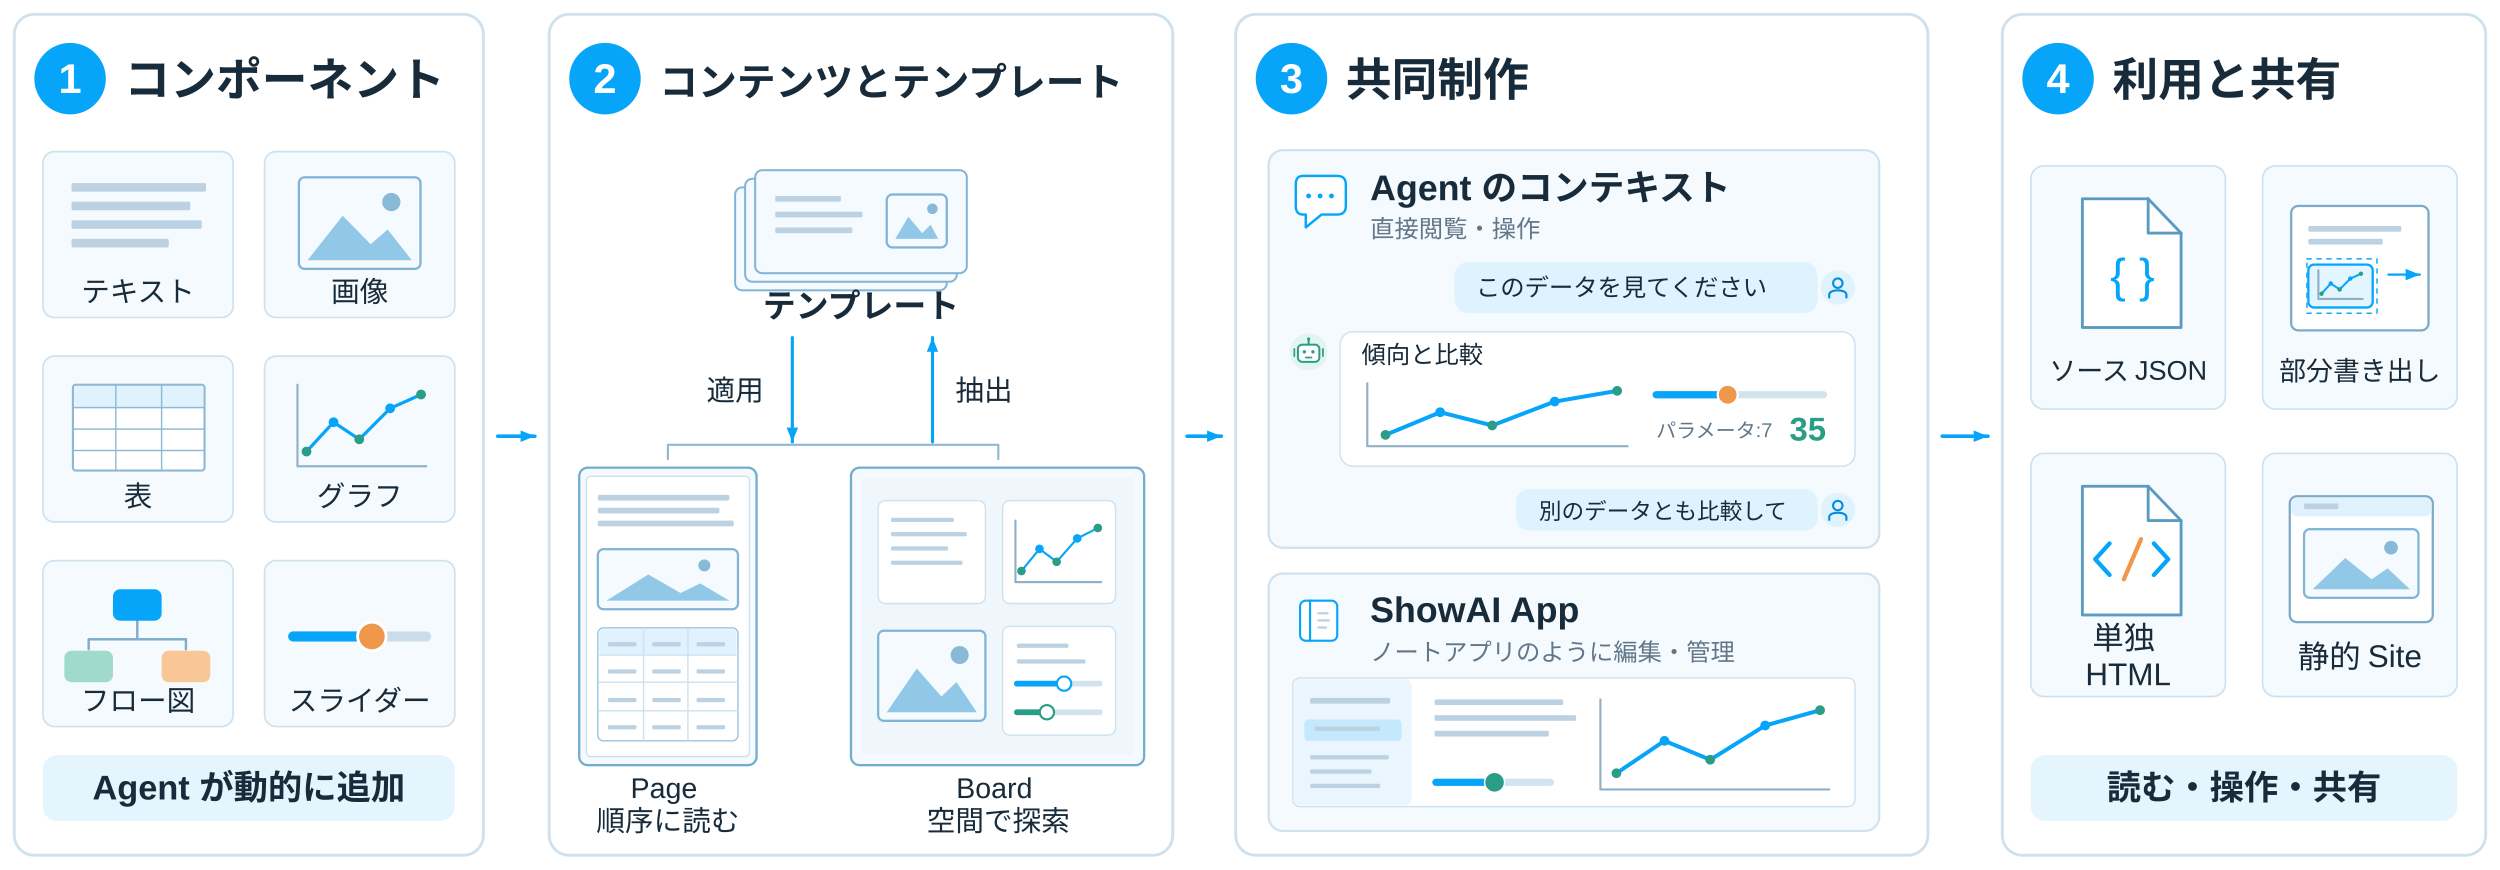
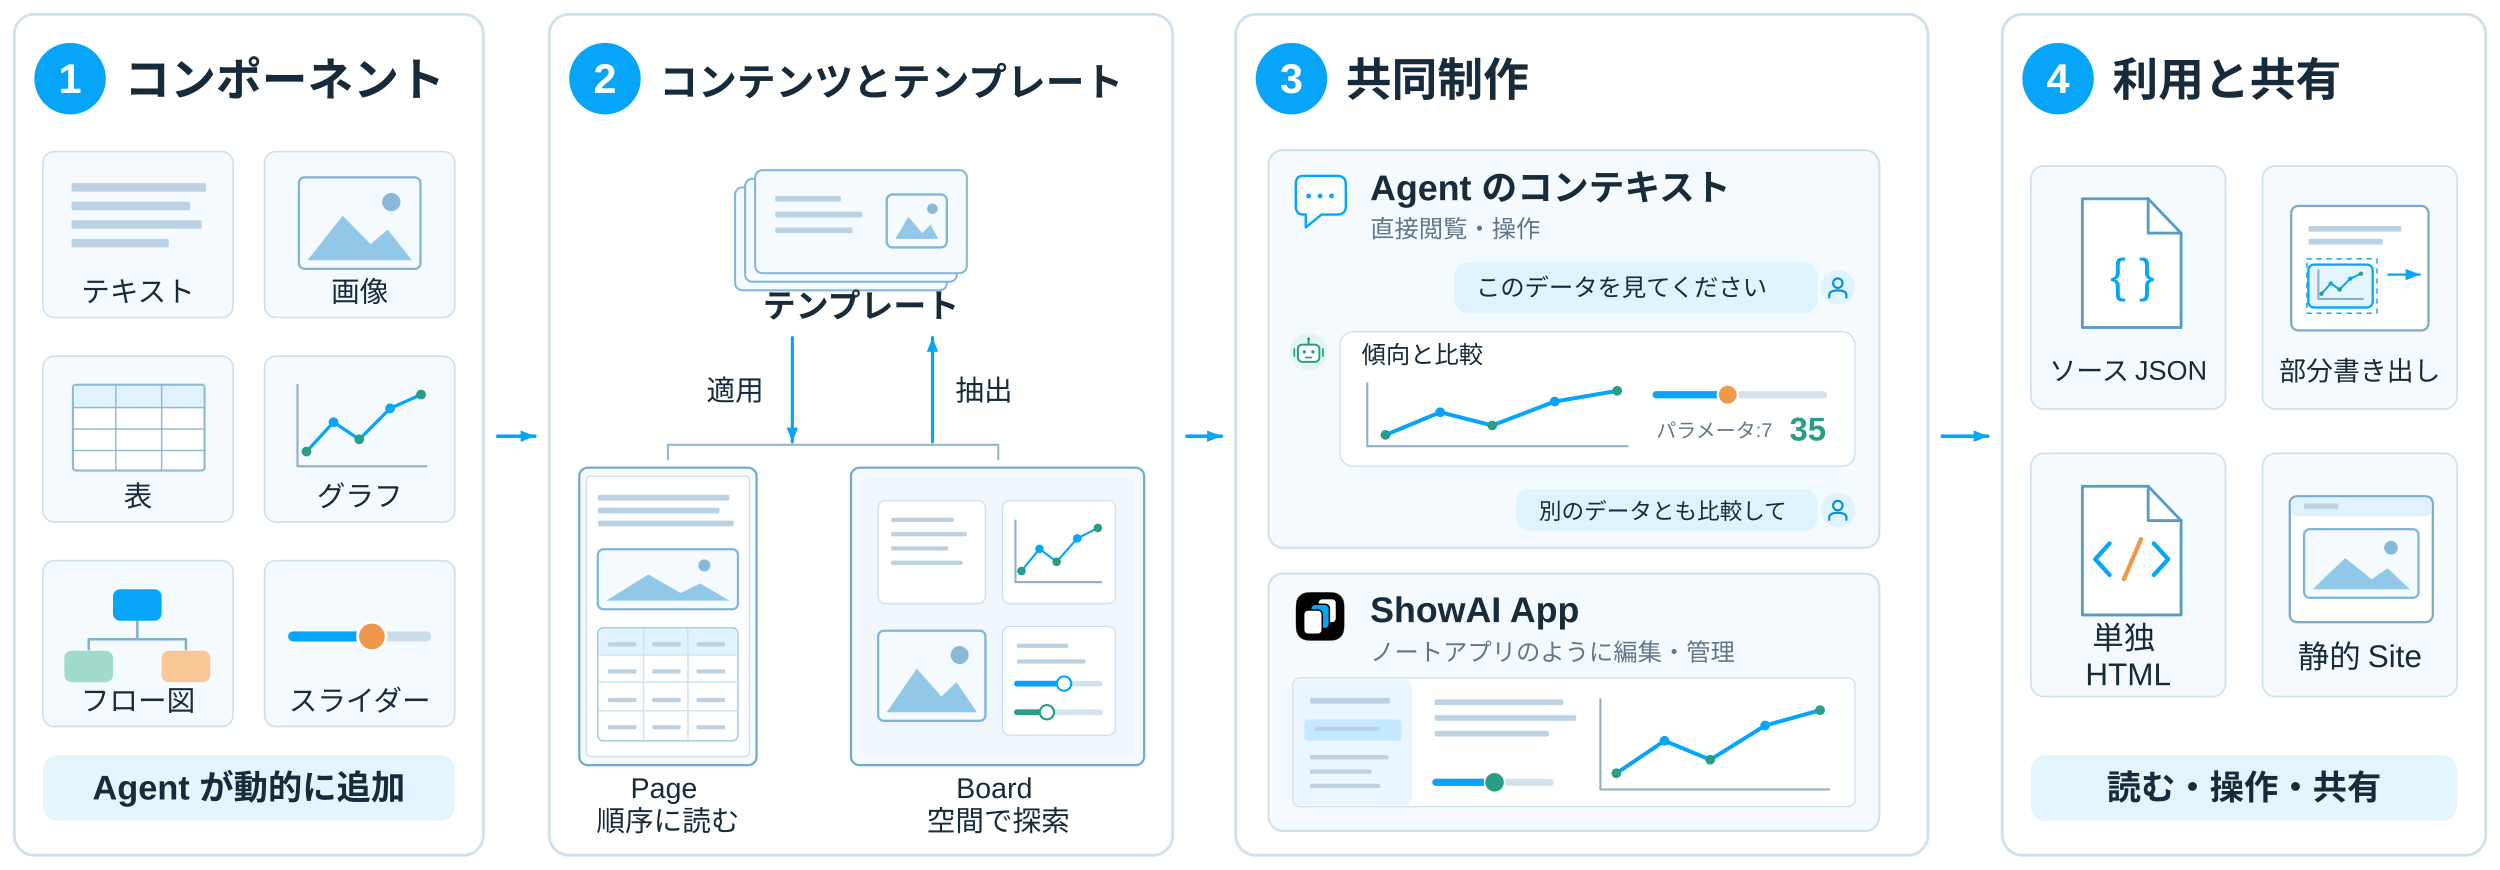
<svg xmlns="http://www.w3.org/2000/svg" width="1748" height="608" viewBox="26 140 1748 608" role="img" aria-labelledby="title description" lang="ja" xml:lang="ja">
  <defs>
    <marker id="arrow" viewBox="0 0 10 10" refX="10" refY="5" markerWidth="10" markerHeight="10" markerUnits="userSpaceOnUse" orient="auto-start-reverse">
      <path d="M0,1 L10,5 L0,9 Z" fill="#06A5FA" />
    </marker>
  </defs>
  <g font-family="Arial, Hiragino Sans, Noto Sans CJK JP, Yu Gothic, sans-serif">
    <rect x="0" y="0" width="1800" height="820" rx="0" fill="#FFFFFF" stroke="none" stroke-width="1.6" />
    <g id="expression-units">
      <rect x="36" y="150" width="328" height="588" rx="14" fill="white" stroke="#CFE1ED" stroke-width="2" />
      <circle cx="75" cy="195" r="25" fill="#06A5FA" stroke="none" stroke-width="2" />
      <text x="75" y="205" font-size="29" font-weight="650" fill="white" text-anchor="middle">1</text>
      <text x="113" y="207" font-size="32" font-weight="650" fill="#172B3A" text-anchor="start" data-label="组件">コンポーネント</text>
      <g id="unit-1">
        <rect x="56" y="246" width="133" height="116" rx="8" fill="#F5FAFE" stroke="#CFE1ED" stroke-width="1.2" />
        <rect x="76" y="268" width="94" height="6" rx="1" fill="#BCD2E2" stroke="none" stroke-width="1.6" />
        <rect x="76" y="281" width="83" height="6" rx="1" fill="#BCD2E2" stroke="none" stroke-width="1.6" />
        <rect x="76" y="294" width="91" height="6" rx="1" fill="#BCD2E2" stroke="none" stroke-width="1.6" />
        <rect x="76" y="307" width="68" height="6" rx="1" fill="#BCD2E2" stroke="none" stroke-width="1.6" />
        <text x="122.5" y="351" font-size="20" font-weight="500" fill="#172B3A" text-anchor="middle" data-label="文本">テキスト</text>
      </g>
      <g id="unit-2">
        <rect x="211" y="246" width="133" height="116" rx="8" fill="#F5FAFE" stroke="#CFE1ED" stroke-width="1.2" />
        <rect x="235" y="264" width="85" height="64" rx="4" fill="#F5FAFE" stroke="#81B4D5" stroke-width="1.6" />
        <circle cx="299.6" cy="281.28" r="6.4" fill="#88BAD7" stroke="none" stroke-width="2" />
        <polygon points="241,322 265.6,290.88 285.15,310.72 297.05,300.48 314,322" fill="#91C7E7" />
        <text x="277.5" y="351" font-size="20" font-weight="500" fill="#172B3A" text-anchor="middle" data-label="图片">画像</text>
      </g>
      <g id="unit-3">
        <rect x="56" y="389" width="133" height="116" rx="8" fill="#F5FAFE" stroke="#CFE1ED" stroke-width="1.2" />
        <rect x="77" y="409" width="92" height="60" rx="2" fill="white" stroke="#8EB9D5" stroke-width="1.5" />
        <rect x="78" y="410" width="90" height="15" rx="0" fill="#DFF2FD" stroke="none" stroke-width="1.6" />
        <path d="M107,409 V469" fill="none" stroke="#8EB9D5" stroke-width="1" stroke-linecap="round" stroke-linejoin="round" />
        <path d="M139,409 V469" fill="none" stroke="#8EB9D5" stroke-width="1" stroke-linecap="round" stroke-linejoin="round" />
        <path d="M77,425 H169" fill="none" stroke="#8EB9D5" stroke-width="1" stroke-linecap="round" stroke-linejoin="round" />
        <path d="M77,440 H169" fill="none" stroke="#8EB9D5" stroke-width="1" stroke-linecap="round" stroke-linejoin="round" />
        <path d="M77,455 H169" fill="none" stroke="#8EB9D5" stroke-width="1" stroke-linecap="round" stroke-linejoin="round" />
        <text x="122.5" y="494" font-size="20" font-weight="500" fill="#172B3A" text-anchor="middle" data-label="表格">表</text>
      </g>
      <g id="unit-4">
        <rect x="211" y="389" width="133" height="116" rx="8" fill="#F5FAFE" stroke="#CFE1ED" stroke-width="1.2" />
        <path d="M234,409 V466 H324" fill="none" stroke="#90B0C7" stroke-width="1.5" stroke-linecap="round" stroke-linejoin="round" />
        <path d="M240.3,455.74 L259.2,435.22 L277.2,447.19 L298.8,425.53 L320.4,415.84" fill="none" stroke="#06A5FA" stroke-width="2.25" stroke-linecap="round" stroke-linejoin="round" />
        <circle cx="240.3" cy="455.74" r="3.4" fill="#299D85" stroke="none" stroke-width="2" />
        <circle cx="259.2" cy="435.22" r="3.4" fill="#06A5FA" stroke="none" stroke-width="2" />
        <circle cx="277.2" cy="447.19" r="3.4" fill="#299D85" stroke="none" stroke-width="2" />
        <circle cx="298.8" cy="425.53" r="3.4" fill="#06A5FA" stroke="none" stroke-width="2" />
        <circle cx="320.4" cy="415.84" r="3.4" fill="#299D85" stroke="none" stroke-width="2" />
        <text x="277.5" y="494" font-size="20" font-weight="500" fill="#172B3A" text-anchor="middle" data-label="图表">グラフ</text>
      </g>
      <g id="unit-5">
        <rect x="56" y="532" width="133" height="116" rx="8" fill="#F5FAFE" stroke="#CFE1ED" stroke-width="1.2" />
        <path d="M122,573 V587 M88,594 V587 H156 V594" fill="none" stroke="#80ADC9" stroke-width="1.7" stroke-linecap="round" stroke-linejoin="round" />
        <rect x="105" y="552" width="34" height="22" rx="5" fill="#06A5FA" stroke="none" stroke-width="1.6" />
        <rect x="71" y="595" width="34" height="22" rx="5" fill="#9FDACD" stroke="none" stroke-width="1.6" />
        <rect x="139" y="595" width="34" height="22" rx="5" fill="#F8C795" stroke="none" stroke-width="1.6" />
        <text x="122.5" y="637" font-size="20" font-weight="500" fill="#172B3A" text-anchor="middle" data-label="流程图">フロー図</text>
      </g>
      <g id="unit-6">
        <rect x="211" y="532" width="133" height="116" rx="8" fill="#F5FAFE" stroke="#CFE1ED" stroke-width="1.2" />
        <path d="M231,585 H324" fill="none" stroke="#CADCE8" stroke-width="7" stroke-linecap="round" stroke-linejoin="round" />
        <path d="M231,585 H286" fill="none" stroke="#06A5FA" stroke-width="7" stroke-linecap="round" stroke-linejoin="round" />
        <circle cx="286" cy="585" r="10" fill="#EF984C" stroke="white" stroke-width="2" />
        <text x="277.5" y="637" font-size="20" font-weight="500" fill="#172B3A" text-anchor="middle" data-label="滑块">スライダー</text>
      </g>
      <rect x="56" y="668" width="288" height="46" rx="10" fill="#E5F5FE" stroke="none" stroke-width="1.6" />
      <text x="200" y="699" font-size="24" font-weight="600" fill="#172B3A" text-anchor="middle" data-label="Agent 可动态添加">Agent が動的に追加</text>
    </g>
    <g id="content-organization">
      <rect x="410" y="150" width="436" height="588" rx="14" fill="white" stroke="#CFE1ED" stroke-width="2" />
      <circle cx="449" cy="195" r="25" fill="#06A5FA" stroke="none" stroke-width="2" />
      <text x="449" y="205" font-size="29" font-weight="650" fill="white" text-anchor="middle">2</text>
      <text x="487" y="207" font-size="27.1" font-weight="650" fill="#172B3A" text-anchor="start" data-label="内容（模板）">コンテンツとテンプレート</text>
      <g id="reusable-template" transform="translate(0 12)">
        <rect x="540" y="259" width="148" height="72" rx="5" fill="#F5FAFE" stroke="#81B4D5" stroke-width="1.4" />
        <rect x="547" y="253" width="148" height="72" rx="5" fill="#F5FAFE" stroke="#81B4D5" stroke-width="1.4" />
        <rect x="554" y="247" width="148" height="72" rx="5" fill="#F5FAFE" stroke="#81B4D5" stroke-width="1.4" />
        <rect x="568" y="265" width="46" height="4" rx="1" fill="#BCD2E2" stroke="none" stroke-width="1.6" />
        <rect x="568" y="276" width="61" height="4" rx="1" fill="#BCD2E2" stroke="none" stroke-width="1.6" />
        <rect x="568" y="287" width="54" height="4" rx="1" fill="#BCD2E2" stroke="none" stroke-width="1.6" />
        <rect x="646" y="264" width="42" height="37" rx="4" fill="#F5FAFE" stroke="#81B4D5" stroke-width="1.6" />
        <circle cx="677.92" cy="273.99" r="3.7" fill="#88BAD7" stroke="none" stroke-width="2" />
        <polygon points="652,295 661.12,279.54 670.78,291.01 676.66,285.09 682,295" fill="#91C7E7" />
        <text x="628" y="350" font-size="23" font-weight="600" fill="#172B3A" text-anchor="middle" data-label="模板">テンプレート</text>
        <path d="M493,449 V439 H724 V449" fill="none" stroke="#8EB9D5" stroke-width="1.5" stroke-linecap="round" stroke-linejoin="round" />
        <path d="M580,364 V437" fill="none" stroke="#06A5FA" stroke-width="2.2" stroke-linecap="round" stroke-linejoin="round" marker-end="url(#arrow)" />
        <path d="M678,437 V364" fill="none" stroke="#06A5FA" stroke-width="2.2" stroke-linecap="round" stroke-linejoin="round" marker-end="url(#arrow)" />
        <text x="560" y="408" font-size="20" font-weight="500" fill="#172B3A" text-anchor="end" data-label="应用">適用</text>
        <text x="694" y="408" font-size="20" font-weight="500" fill="#172B3A" text-anchor="start" data-label="提炼">抽出</text>
      </g>
      <g id="page-container" transform="translate(0 30)">
        <rect x="431" y="437" width="124" height="208" rx="6" fill="#F5FAFE" stroke="#72ACD0" stroke-width="1.6" />
        <rect x="436" y="443" width="114" height="196" rx="3" fill="white" stroke="#CFE1ED" stroke-width="1" />
        <rect x="444" y="456" width="92" height="4" rx="1" fill="#BCD2E2" stroke="none" stroke-width="1.6" />
        <rect x="444" y="465" width="85" height="4" rx="1" fill="#BCD2E2" stroke="none" stroke-width="1.6" />
        <rect x="444" y="474" width="95" height="4" rx="1" fill="#BCD2E2" stroke="none" stroke-width="1.6" />
        <rect x="444" y="494" width="98" height="42" rx="4" fill="#F5FAFE" stroke="#81B4D5" stroke-width="1.6" />
        <circle cx="518.48" cy="505.34" r="4.2" fill="#88BAD7" stroke="none" stroke-width="2" />
        <polygon points="450,530 479.28,511.64 501.82,524.66 515.54,517.94 536,530" fill="#91C7E7" />
        <text x="493" y="680" font-size="20" font-weight="500" fill="#172B3A" text-anchor="middle" data-label="Page · 顺序阅读">
          <tspan x="493" y="668.0">Page</tspan>
          <tspan x="493" y="691.0">順序に読む</tspan>
        </text>
        <rect x="444" y="549" width="98" height="79" rx="4" fill="#FFFFFF" stroke="#9CC5DF" stroke-width="1" />
        <rect x="445" y="550" width="96" height="18" rx="3" fill="#DFF2FD" />
        <line x1="444" y1="568" x2="542" y2="568" stroke="#CFE1ED" stroke-width="1" />
        <line x1="444" y1="587" x2="542" y2="587" stroke="#CFE1ED" stroke-width="1" />
        <line x1="444" y1="607" x2="542" y2="607" stroke="#CFE1ED" stroke-width="1" />
        <line x1="476" y1="549" x2="476" y2="628" stroke="#CFE1ED" stroke-width="1" />
        <line x1="507" y1="549" x2="507" y2="628" stroke="#CFE1ED" stroke-width="1" />
        <rect x="451" y="559" width="20" height="3" rx="1" fill="#BCD2E2" />
        <rect x="451" y="578" width="20" height="3" rx="1" fill="#BCD2E2" />
        <rect x="451" y="598" width="20" height="3" rx="1" fill="#BCD2E2" />
        <rect x="451" y="617" width="20" height="3" rx="1" fill="#BCD2E2" />
        <rect x="482" y="559" width="20" height="3" rx="1" fill="#BCD2E2" />
        <rect x="482" y="578" width="20" height="3" rx="1" fill="#BCD2E2" />
        <rect x="482" y="598" width="20" height="3" rx="1" fill="#BCD2E2" />
        <rect x="482" y="617" width="20" height="3" rx="1" fill="#BCD2E2" />
        <rect x="513" y="559" width="20" height="3" rx="1" fill="#BCD2E2" />
        <rect x="513" y="578" width="20" height="3" rx="1" fill="#BCD2E2" />
        <rect x="513" y="598" width="20" height="3" rx="1" fill="#BCD2E2" />
        <rect x="513" y="617" width="20" height="3" rx="1" fill="#BCD2E2" />
      </g>
      <g id="board-container" transform="translate(0 30)">
        <rect x="621" y="437" width="205" height="208" rx="6" fill="#F5FAFE" stroke="#72ACD0" stroke-width="1.6" />
        <rect x="628" y="444" width="191" height="194" rx="3" fill="#F0F7FC" stroke="none" stroke-width="1.6" />
        <rect x="640" y="460" width="75" height="72" rx="5" fill="white" stroke="#CFE1ED" stroke-width="1" />
        <rect x="649" y="472" width="44" height="3" rx="1" fill="#BCD2E2" stroke="none" stroke-width="1.6" />
        <rect x="649" y="482" width="53" height="3" rx="1" fill="#BCD2E2" stroke="none" stroke-width="1.6" />
        <rect x="649" y="492" width="40" height="3" rx="1" fill="#BCD2E2" stroke="none" stroke-width="1.6" />
        <rect x="649" y="502" width="50" height="3" rx="1" fill="#BCD2E2" stroke="none" stroke-width="1.6" />
        <rect x="727" y="460" width="79" height="72" rx="5" fill="white" stroke="#CFE1ED" stroke-width="1" />
        <path d="M736,474 V517 H796" fill="none" stroke="#90B0C7" stroke-width="1.5" stroke-linecap="round" stroke-linejoin="round" />
        <path d="M740.2,509.26 L752.8,493.78 L764.8,502.81 L779.2,486.47 L793.6,479.16" fill="none" stroke="#06A5FA" stroke-width="1.5" stroke-linecap="round" stroke-linejoin="round" />
        <circle cx="740.2" cy="509.26" r="3.0" fill="#299D85" stroke="none" stroke-width="2" />
        <circle cx="752.8" cy="493.78" r="3.0" fill="#06A5FA" stroke="none" stroke-width="2" />
        <circle cx="764.8" cy="502.81" r="3.0" fill="#299D85" stroke="none" stroke-width="2" />
        <circle cx="779.2" cy="486.47" r="3.0" fill="#06A5FA" stroke="none" stroke-width="2" />
        <circle cx="793.6" cy="479.16" r="3.0" fill="#299D85" stroke="none" stroke-width="2" />
        <rect x="640" y="551" width="75" height="63" rx="4" fill="#F5FAFE" stroke="#81B4D5" stroke-width="1.6" />
        <circle cx="697.0" cy="568.01" r="6.3" fill="#88BAD7" stroke="none" stroke-width="2" />
        <polygon points="646,608 667.0,577.46 684.25,596.99 694.75,586.91 709,608" fill="#91C7E7" />
        <text x="724" y="680" font-size="20" font-weight="500" fill="#172B3A" text-anchor="middle" data-label="Board · 空间探索">
          <tspan x="724" y="668.0">Board</tspan>
          <tspan x="724" y="691.0">空間で探索</tspan>
        </text>
        <rect x="727" y="548" width="79" height="76" rx="5" fill="#FFFFFF" stroke="#CFE1ED" stroke-width="1" />
        <rect x="737" y="560" width="36" height="3" rx="1" fill="#BCD2E2" />
        <rect x="737" y="571" width="48" height="3" rx="1" fill="#BCD2E2" />
        <line x1="737" y1="588" x2="795" y2="588" stroke="#D2E3EE" stroke-width="4" stroke-linecap="round" />
        <line x1="737" y1="588" x2="770" y2="588" stroke="#06A5FA" stroke-width="4" stroke-linecap="round" />
        <circle cx="770" cy="588" r="5" fill="#FFFFFF" stroke="#06A5FA" stroke-width="1.5" />
        <line x1="737" y1="608" x2="795" y2="608" stroke="#D2E3EE" stroke-width="4" stroke-linecap="round" />
        <line x1="737" y1="608" x2="758" y2="608" stroke="#299D85" stroke-width="4" stroke-linecap="round" />
        <circle cx="758" cy="608" r="5" fill="#FFFFFF" stroke="#299D85" stroke-width="1.5" />
      </g>
    </g>
    <g id="co-creation">
      <rect x="890" y="150" width="484" height="588" rx="14" fill="white" stroke="#CFE1ED" stroke-width="2" />
      <circle cx="929" cy="195" r="25" fill="#06A5FA" stroke="none" stroke-width="2" />
      <text x="929" y="205" font-size="29" font-weight="650" fill="white" text-anchor="middle">3</text>
      <text x="967" y="207" font-size="32" font-weight="650" fill="#172B3A" text-anchor="start" data-label="共同创作">共同制作</text>
      <g id="agent-context-interface">
        <rect x="913" y="245" width="427" height="278" rx="10" fill="#F4FAFE" stroke="#CFE1ED" stroke-width="1.5" />
        <path d="M937,263 H961 Q967,263 967,269 V284 Q967,290 961,290 H950 L939,299 V290 H937 Q932,290 932,284 V269 Q932,263 937,263 Z" fill="white" stroke="#06A5FA" stroke-width="1.7" stroke-linecap="round" stroke-linejoin="round" />
        <circle cx="941" cy="277" r="1.7" fill="#06A5FA" stroke="none" stroke-width="2" />
        <circle cx="949" cy="277" r="1.7" fill="#06A5FA" stroke="none" stroke-width="2" />
        <circle cx="957" cy="277" r="1.7" fill="#06A5FA" stroke="none" stroke-width="2" />
        <text x="984" y="280" font-size="25" font-weight="600" fill="#172B3A" text-anchor="start" data-label="Agent 上下文">Agent のコンテキスト</text>
        <text x="984" y="306" font-size="17" font-weight="400" fill="#617789" text-anchor="start" data-label="直接查看与使用">直接閲覧・操作</text>
        <g id="chat-user-request">
          <rect x="1043" y="323" width="254" height="36" rx="10" fill="#DFF3FE" stroke="none" stroke-width="1.6" />
          <text x="1058" y="347" font-size="17" font-weight="400" fill="#172B3A" text-anchor="start" data-label="帮我看看这组数据">このデータを見てください</text>
          <g id="chat-human-avatar-request">
            <circle cx="1311" cy="341" r="12" fill="#DFF3FE" stroke="none" stroke-width="2" />
            <circle cx="1311" cy="338" r="3.3" fill="none" stroke="#078DD8" stroke-width="1.5" />
            <path d="M1305,348 V346 C1305,342 1317,342 1317,346 V348" fill="none" stroke="#078DD8" stroke-width="1.5" stroke-linecap="round" stroke-linejoin="round" />
          </g>
        </g>
        <g id="chat-agent-response">
          <g id="chat-robot-avatar">
            <circle cx="941" cy="386" r="13" fill="#E3F5F0" stroke="none" stroke-width="2" />
            <path d="M941,377 V381" fill="none" stroke="#299D85" stroke-width="1.4" stroke-linecap="round" stroke-linejoin="round" />
            <circle cx="941" cy="377" r="1.1" fill="#299D85" stroke="none" stroke-width="2" />
            <rect x="933.5" y="381" width="15" height="12" rx="3" fill="white" stroke="#299D85" stroke-width="1.4" />
            <circle cx="938" cy="386" r="1.2" fill="#299D85" stroke="none" stroke-width="2" />
            <circle cx="944" cy="386" r="1.2" fill="#299D85" stroke="none" stroke-width="2" />
            <path d="M939,390 H943 M931,384 V389 M951,384 V389" fill="none" stroke="#299D85" stroke-width="1.2" stroke-linecap="round" stroke-linejoin="round" />
          </g>
          <rect x="963" y="372" width="360" height="94" rx="9" fill="white" stroke="#CFE1ED" stroke-width="1" />
          <text x="978" y="394" font-size="17" font-weight="500" fill="#172B3A" text-anchor="start" data-label="趋势与对比">傾向と比較</text>
          <path d="M982,408 V452 H1164" fill="none" stroke="#90B0C7" stroke-width="1.5" stroke-linecap="round" stroke-linejoin="round" />
          <path d="M994.74,444.08 L1032.96,428.24 L1069.36,437.48 L1113.04,420.76 L1156.72,413.28" fill="none" stroke="#06A5FA" stroke-width="2.8" stroke-linecap="round" stroke-linejoin="round" />
          <circle cx="994.74" cy="444.08" r="3.4" fill="#299D85" stroke="none" stroke-width="2" />
          <circle cx="1032.96" cy="428.24" r="3.4" fill="#06A5FA" stroke="none" stroke-width="2" />
          <circle cx="1069.36" cy="437.48" r="3.4" fill="#299D85" stroke="none" stroke-width="2" />
          <circle cx="1113.04" cy="420.76" r="3.4" fill="#06A5FA" stroke="none" stroke-width="2" />
          <circle cx="1156.72" cy="413.28" r="3.4" fill="#299D85" stroke="none" stroke-width="2" />
          <path d="M1184,416 H1301" fill="none" stroke="#D2E3EE" stroke-width="5" stroke-linecap="round" stroke-linejoin="round" />
          <path d="M1184,416 H1234" fill="none" stroke="#06A5FA" stroke-width="5" stroke-linecap="round" stroke-linejoin="round" />
          <circle cx="1234" cy="416" r="7" fill="#EF984C" stroke="white" stroke-width="1.5" />
          <text x="1184" y="446" font-size="14" font-weight="400" fill="#617789" text-anchor="start" data-label="参数：7">パラメータ:7</text>
          <text x="1290" y="448" font-size="23" font-weight="600" fill="#299D85" text-anchor="middle">35</text>
        </g>
        <g id="chat-user-followup">
          <rect x="1086" y="482" width="211" height="29" rx="9" fill="#DFF3FE" stroke="none" stroke-width="1.6" />
          <text x="1102" y="503" font-size="15.8" font-weight="400" fill="#172B3A" text-anchor="start" data-label="再比较另一组数据">別のデータとも比較して</text>
          <g id="chat-human-avatar-followup">
            <circle cx="1311" cy="496.5" r="12" fill="#DFF3FE" stroke="none" stroke-width="2" />
            <circle cx="1311" cy="493.5" r="3.3" fill="none" stroke="#078DD8" stroke-width="1.5" />
            <path d="M1305,503.5 V501.5 C1305,497.5 1317,497.5 1317,501.5 V503.5" fill="none" stroke="#078DD8" stroke-width="1.5" stroke-linecap="round" stroke-linejoin="round" />
          </g>
        </g>
      </g>
      <g id="showai-app-interface">
        <rect x="913" y="541" width="427" height="180" rx="10" fill="#F4FAFE" stroke="#CFE1ED" stroke-width="1.5" />
-         <rect x="935" y="560" width="26" height="28" rx="4" fill="white" stroke="#06A5FA" stroke-width="1.5" />
-         <path d="M942,560 V588" fill="none" stroke="#06A5FA" stroke-width="1.5" stroke-linecap="round" stroke-linejoin="round" />
-         <rect x="947" y="568" width="8" height="1.6" rx="1" fill="#BCD2E2" stroke="none" stroke-width="1.6" />
-         <rect x="947" y="573" width="9" height="1.6" rx="1" fill="#BCD2E2" stroke="none" stroke-width="1.6" />
-         <rect x="947" y="578" width="7" height="1.6" rx="1" fill="#BCD2E2" stroke="none" stroke-width="1.6" />
+         <g id="showai-app-logo" transform="translate(932 554) scale(0.06640625)">
+           <path d="M352.986 509.754 L343.561 510 L163.975 509.972 L130.24 508.442 L119.326 507.458 L105.932 505.491 L98.49 503.927 L93.033 502.508 L86.584 500.514 L81.127 498.52 L75.174 495.985 L69.221 493.03 L64.756 490.507 L59.299 487.033 L53.842 483.086 L48.385 478.625 L42.928 473.629 L37.897 468.576 L33.375 463.615 L28.914 458.158 L24.967 452.701 L21.493 447.244 L17.943 440.795 L14.488 433.354 L10.99 423.928 L8.556 415.494 L6.509 406.068 L5.092 397.139 L4.042 387.713 L3.067 373.822 L2.005 345.545 L2.005 166.455 L3.067 138.178 L4.542 119.326 L5.586 111.389 L7.087 102.955 L8.556 96.506 L10.512 89.561 L13.48 81.127 L16.015 75.174 L18.97 69.221 L22.404 63.268 L26.004 57.811 L30.878 51.361 L36.975 44.418 L41.439 39.823 L48.385 33.375 L53.842 28.914 L59.299 24.967 L64.756 21.493 L71.205 17.943 L78.646 14.488 L88.072 10.99 L96.506 8.556 L105.932 6.509 L114.861 5.092 L124.287 4.042 L138.178 3.067 L166.455 2.005 L345.545 2.005 L373.822 3.067 L392.674 4.542 L400.611 5.586 L409.045 7.087 L415.494 8.556 L422.439 10.512 L430.873 13.48 L436.826 16.015 L442.779 18.97 L448.732 22.404 L454.189 26.004 L460.639 30.878 L467.582 36.975 L472.177 41.439 L478.625 48.385 L483.086 53.842 L487.033 59.299 L490.507 64.756 L495.523 74.182 L499.469 83.607 L502.508 93.033 L504.913 102.955 L506.414 111.389 L507.958 124.287 L508.933 138.178 L509.927 161.99 L509.927 350.01 L508.933 373.822 L507.458 392.674 L506.414 400.611 L504.913 409.045 L503.444 415.494 L501.488 422.439 L497.512 433.354 L493.03 442.779 L490.507 447.244 L487.033 452.701 L481.122 460.639 L473.15 469.568 L463.615 478.625 L456.174 484.578 L447.244 490.507 L437.818 495.523 L428.393 499.469 L418.967 502.508 L409.045 504.913 L400.611 506.414 L387.713 507.958 L373.822 508.933 Z" fill="#000000" />
+           <rect id="showai-app-logo-back" x="241" y="76" width="180" height="240" rx="37" fill="#FFFFFF" />
+           <rect x="166" y="136" width="180" height="240" rx="37" fill="none" stroke="#000000" stroke-width="32" />
+           <rect id="showai-app-logo-middle" x="166" y="136" width="180" height="240" rx="37" fill="#06A5FA" />
+           <rect x="91" y="196" width="180" height="240" rx="37" fill="none" stroke="#000000" stroke-width="32" />
+           <rect id="showai-app-logo-front" x="91" y="196" width="180" height="240" rx="37" fill="#FFFFFF" />
+           <path d="M352.986 509.754 L343.561 510 L163.975 509.972 L130.24 508.442 L119.326 507.458 L105.932 505.491 L98.49 503.927 L93.033 502.508 L86.584 500.514 L81.127 498.52 L75.174 495.985 L69.221 493.03 L64.756 490.507 L59.299 487.033 L53.842 483.086 L48.385 478.625 L42.928 473.629 L37.897 468.576 L33.375 463.615 L28.914 458.158 L24.967 452.701 L21.493 447.244 L17.943 440.795 L14.488 433.354 L10.99 423.928 L8.556 415.494 L6.509 406.068 L5.092 397.139 L4.042 387.713 L3.067 373.822 L2.005 345.545 L2.005 166.455 L3.067 138.178 L4.542 119.326 L5.586 111.389 L7.087 102.955 L8.556 96.506 L10.512 89.561 L13.48 81.127 L16.015 75.174 L18.97 69.221 L22.404 63.268 L26.004 57.811 L30.878 51.361 L36.975 44.418 L41.439 39.823 L48.385 33.375 L53.842 28.914 L59.299 24.967 L64.756 21.493 L71.205 17.943 L78.646 14.488 L88.072 10.99 L96.506 8.556 L105.932 6.509 L114.861 5.092 L124.287 4.042 L138.178 3.067 L166.455 2.005 L345.545 2.005 L373.822 3.067 L392.674 4.542 L400.611 5.586 L409.045 7.087 L415.494 8.556 L422.439 10.512 L430.873 13.48 L436.826 16.015 L442.779 18.97 L448.732 22.404 L454.189 26.004 L460.639 30.878 L467.582 36.975 L472.177 41.439 L478.625 48.385 L483.086 53.842 L487.033 59.299 L490.507 64.756 L495.523 74.182 L499.469 83.607 L502.508 93.033 L504.913 102.955 L506.414 111.389 L507.958 124.287 L508.933 138.178 L509.927 161.99 L509.927 350.01 L508.933 373.822 L507.458 392.674 L506.414 400.611 L504.913 409.045 L503.444 415.494 L501.488 422.439 L497.512 433.354 L493.03 442.779 L490.507 447.244 L487.033 452.701 L481.122 460.639 L473.15 469.568 L463.615 478.625 L456.174 484.578 L447.244 490.507 L437.818 495.523 L428.393 499.469 L418.967 502.508 L409.045 504.913 L400.611 506.414 L387.713 507.958 L373.822 508.933 Z" fill="none" stroke="#3F3F46" stroke-width="3" />
+         </g>
        <text x="984" y="575" font-size="25" font-weight="600" fill="#172B3A" text-anchor="start">ShowAI App</text>
        <text x="984" y="602" font-size="17" font-weight="400" fill="#617789" text-anchor="start" data-label="像笔记软件一样编辑与管理">ノートアプリのように編集・管理</text>
        <rect x="930" y="614" width="393" height="90" rx="5" fill="white" stroke="#CFE1ED" stroke-width="1" />
        <rect x="931" y="615" width="82" height="88" rx="4" fill="#EAF5FD" stroke="none" stroke-width="1.6" />
        <rect x="942" y="628" width="56" height="4" rx="1" fill="#BCD2E2" stroke="none" stroke-width="1.6" />
        <rect x="938" y="643" width="68" height="15" rx="3" fill="#C4E9FD" stroke="none" stroke-width="1.6" />
        <rect x="945" y="648" width="46" height="3" rx="1" fill="#BCD2E2" stroke="none" stroke-width="1.6" />
        <rect x="942" y="668" width="55" height="3" rx="1" fill="#BCD2E2" stroke="none" stroke-width="1.6" />
        <rect x="942" y="678" width="43" height="3" rx="1" fill="#BCD2E2" stroke="none" stroke-width="1.6" />
        <rect x="942" y="688" width="49" height="3" rx="1" fill="#BCD2E2" stroke="none" stroke-width="1.6" />
        <rect x="1029" y="629" width="90" height="4" rx="1" fill="#BCD2E2" stroke="none" stroke-width="1.6" />
        <rect x="1029" y="640" width="99" height="4" rx="1" fill="#BCD2E2" stroke="none" stroke-width="1.6" />
        <rect x="1029" y="651" width="80" height="4" rx="1" fill="#BCD2E2" stroke="none" stroke-width="1.6" />
        <path d="M1030,687 H1110" fill="none" stroke="#D2E3EE" stroke-width="5" stroke-linecap="round" stroke-linejoin="round" />
        <path d="M1030,687 H1071" fill="none" stroke="#06A5FA" stroke-width="5" stroke-linecap="round" stroke-linejoin="round" />
        <circle cx="1071" cy="687" r="7" fill="#299D85" stroke="white" stroke-width="1" />
        <path d="M1145,629 V692 H1305" fill="none" stroke="#90B0C7" stroke-width="1.5" stroke-linecap="round" stroke-linejoin="round" />
        <path d="M1156.2,680.66 L1189.8,657.98 L1221.8,671.21 L1260.2,647.27 L1298.6,636.56" fill="none" stroke="#06A5FA" stroke-width="2.8" stroke-linecap="round" stroke-linejoin="round" />
        <circle cx="1156.2" cy="680.66" r="3.4" fill="#299D85" stroke="none" stroke-width="2" />
        <circle cx="1189.8" cy="657.98" r="3.4" fill="#06A5FA" stroke="none" stroke-width="2" />
        <circle cx="1221.8" cy="671.21" r="3.4" fill="#299D85" stroke="none" stroke-width="2" />
        <circle cx="1260.2" cy="647.27" r="3.4" fill="#06A5FA" stroke="none" stroke-width="2" />
        <circle cx="1298.6" cy="636.56" r="3.4" fill="#299D85" stroke="none" stroke-width="2" />
      </g>
    </g>
    <g id="use-and-delivery">
      <rect x="1426" y="150" width="338" height="588" rx="14" fill="white" stroke="#CFE1ED" stroke-width="2" />
      <circle cx="1465" cy="195" r="25" fill="#06A5FA" stroke="none" stroke-width="2" />
      <text x="1465" y="205" font-size="29" font-weight="650" fill="white" text-anchor="middle">4</text>
      <text x="1503" y="207" font-size="32" font-weight="650" fill="#172B3A" text-anchor="start" data-label="使用与交付">利用と共有</text>
      <g id="destination-1">
        <rect x="1446" y="256" width="136" height="170" rx="9" fill="#F5FAFE" stroke="#CFE1ED" stroke-width="1.2" />
        <path d="M1482,279 H1528 L1551,303 V369 H1482 Z" fill="white" stroke="#5B9AC2" stroke-width="2" stroke-linecap="round" stroke-linejoin="round" />
        <path d="M1528,279 V303 H1551" fill="none" stroke="#5B9AC2" stroke-width="2" stroke-linecap="round" stroke-linejoin="round" />
        <text x="1517" y="344" font-size="33" font-weight="500" fill="#06A5FA" text-anchor="middle">{ }</text>
        <text x="1514" y="406" font-size="18.9" font-weight="500" fill="#172B3A" text-anchor="middle" data-label="源 JSON">ソース JSON</text>
      </g>
      <g id="destination-2">
        <rect x="1608" y="256" width="136" height="170" rx="9" fill="#F5FAFE" stroke="#CFE1ED" stroke-width="1.2" />
        <rect x="1628" y="284" width="96" height="87" rx="5" fill="white" stroke="#7DAAC8" stroke-width="1.6" />
        <rect x="1640" y="298" width="65" height="4" rx="1" fill="#BCD2E2" stroke="none" stroke-width="1.6" />
        <rect x="1640" y="307" width="52" height="4" rx="1" fill="#BCD2E2" stroke="none" stroke-width="1.6" />
        <rect x="1640" y="325" width="45" height="30" rx="4" fill="#E3F5FE" stroke="#06A5FA" stroke-width="1.6" />
        <path d="M1647,329 V349 H1678" fill="none" stroke="#90B0C7" stroke-width="1.5" stroke-linecap="round" stroke-linejoin="round" />
        <path d="M1649.17,345.4 L1655.68,338.2 L1661.88,342.4 L1669.32,334.8 L1676.76,331.4" fill="none" stroke="#06A5FA" stroke-width="1.4" stroke-linecap="round" stroke-linejoin="round" />
        <circle cx="1649.17" cy="345.4" r="1.55" fill="#299D85" stroke="none" stroke-width="2" />
        <circle cx="1655.68" cy="338.2" r="1.55" fill="#06A5FA" stroke="none" stroke-width="2" />
        <circle cx="1661.88" cy="342.4" r="1.55" fill="#299D85" stroke="none" stroke-width="2" />
        <circle cx="1669.32" cy="334.8" r="1.55" fill="#06A5FA" stroke="none" stroke-width="2" />
        <circle cx="1676.76" cy="331.4" r="1.55" fill="#299D85" stroke="none" stroke-width="2" />
        <path d="M1696,332 H1718" fill="none" stroke="#06A5FA" stroke-width="1.6" stroke-linecap="round" stroke-linejoin="round" marker-end="url(#arrow)" />
        <path d="M1639,321 H1688 V359 H1639 Z" fill="none" stroke="#06A5FA" stroke-width="1" stroke-linecap="round" stroke-linejoin="round" stroke-dasharray="3 4" />
        <text x="1676" y="406" font-size="18.8" font-weight="500" fill="#172B3A" text-anchor="middle" data-label="局部导出">部分書き出し</text>
      </g>
      <g id="destination-3">
        <rect x="1446" y="457" width="136" height="170" rx="9" fill="#F5FAFE" stroke="#CFE1ED" stroke-width="1.2" />
        <path d="M1482,480 H1528 L1551,504 V570 H1482 Z" fill="white" stroke="#5B9AC2" stroke-width="2" stroke-linecap="round" stroke-linejoin="round" />
        <path d="M1528,480 V504 H1551" fill="none" stroke="#5B9AC2" stroke-width="2" stroke-linecap="round" stroke-linejoin="round" />
        <path d="M1501,520 L1491,531 L1501,542 M1532,520 L1542,531 L1532,542" fill="none" stroke="#06A5FA" stroke-width="3" stroke-linecap="round" stroke-linejoin="round" />
        <path d="M1523,517 L1511,545" fill="none" stroke="#EF984C" stroke-width="3" stroke-linecap="round" stroke-linejoin="round" />
        <text x="1514" y="607" font-size="22" font-weight="500" fill="#172B3A" text-anchor="middle" data-label="独立 HTML">
          <tspan x="1514" y="593.8">単独</tspan>
          <tspan x="1514" y="619.1">HTML</tspan>
        </text>
      </g>
      <g id="destination-4">
        <rect x="1608" y="457" width="136" height="170" rx="9" fill="#F5FAFE" stroke="#CFE1ED" stroke-width="1.2" />
        <rect x="1627" y="487" width="100" height="88" rx="5" fill="white" stroke="#7DAAC8" stroke-width="1.6" />
        <rect x="1628" y="488" width="98" height="13" rx="4" fill="#DFF2FD" stroke="none" stroke-width="1.6" />
        <rect x="1637" y="492" width="24" height="4" rx="1" fill="#BCD2E2" stroke="none" stroke-width="1.6" />
        <rect x="1637" y="510" width="80" height="48" rx="4" fill="#F5FAFE" stroke="#81B4D5" stroke-width="1.6" />
        <circle cx="1697.8" cy="522.96" r="4.8" fill="#88BAD7" stroke="none" stroke-width="2" />
        <polygon points="1643,552 1665.8,530.16 1684.2,545.04 1695.4,537.36 1711,552" fill="#91C7E7" />
        <text x="1676" y="607" font-size="22" font-weight="500" fill="#172B3A" text-anchor="middle" data-label="静态 Site">静的 Site</text>
      </g>
      <rect x="1446" y="668" width="298" height="46" rx="10" fill="#E5F5FE" stroke="none" stroke-width="1.6" />
      <text x="1595" y="699" font-size="24" font-weight="600" fill="#172B3A" text-anchor="middle" data-label="阅读 · 交互 · 分享">読む・操作・共有</text>
    </g>
    <g id="main-flow">
      <path d="M374,445 H400" fill="none" stroke="#06A5FA" stroke-width="2.5" stroke-linecap="round" stroke-linejoin="round" marker-end="url(#arrow)" />
      <path d="M856,445 H880" fill="none" stroke="#06A5FA" stroke-width="2.5" stroke-linecap="round" stroke-linejoin="round" marker-end="url(#arrow)" />
      <path d="M1384,445 H1416" fill="none" stroke="#06A5FA" stroke-width="2.5" stroke-linecap="round" stroke-linejoin="round" marker-end="url(#arrow)" />
    </g>
  </g>
</svg>
